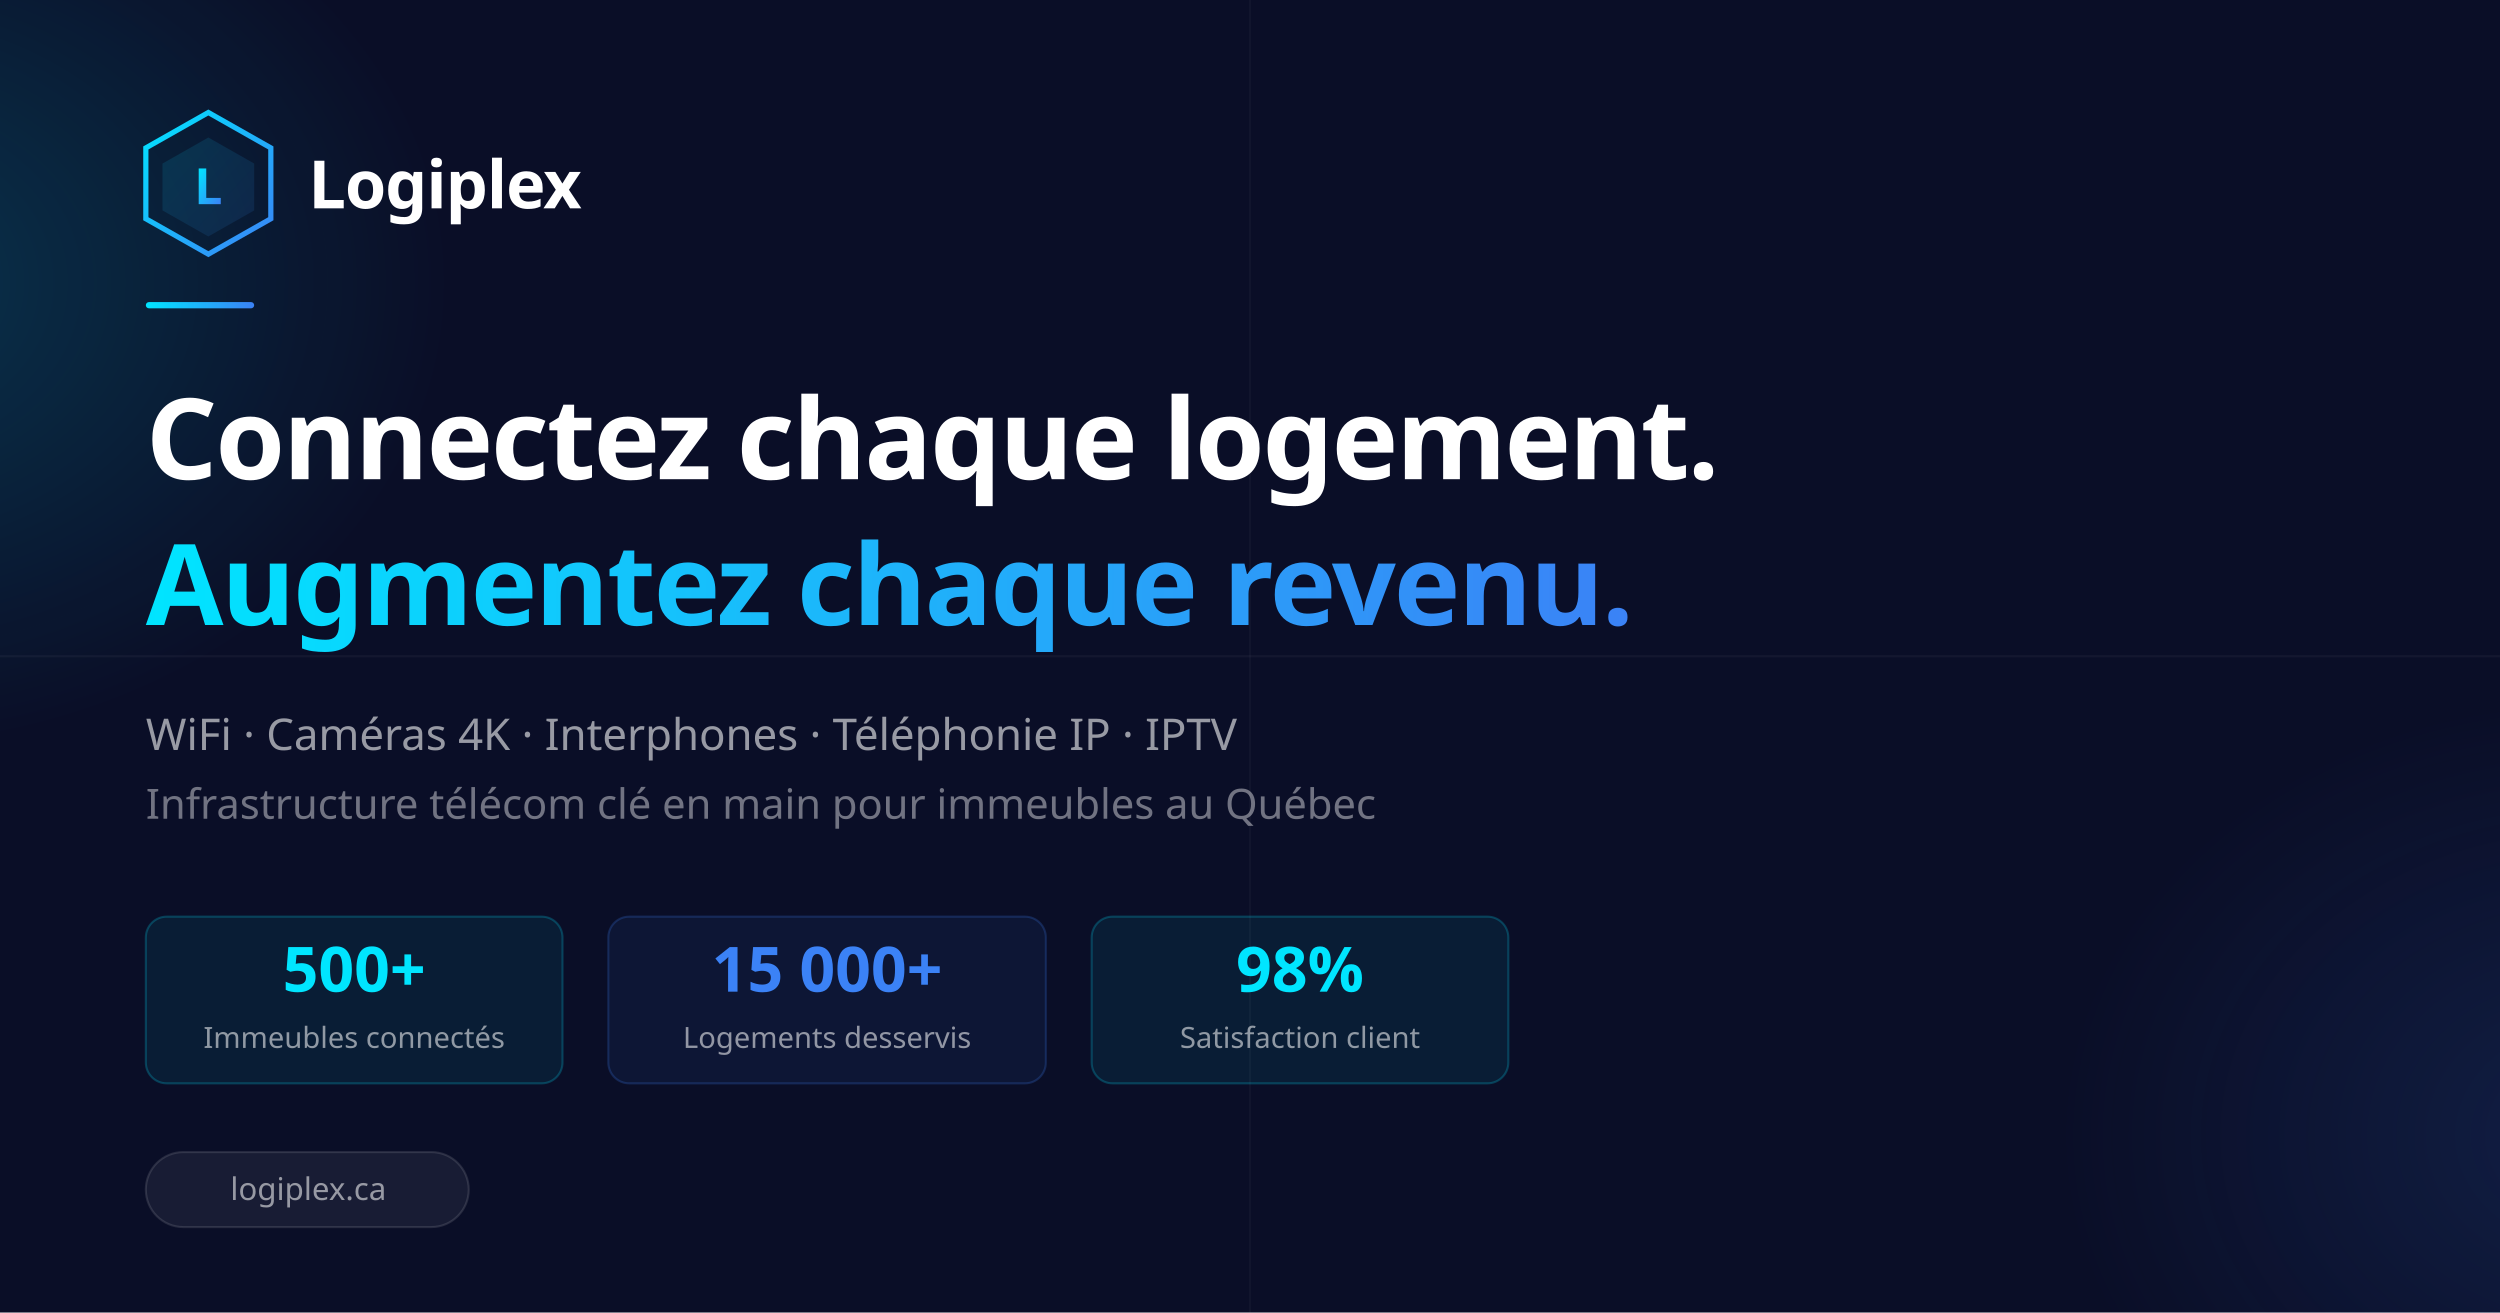
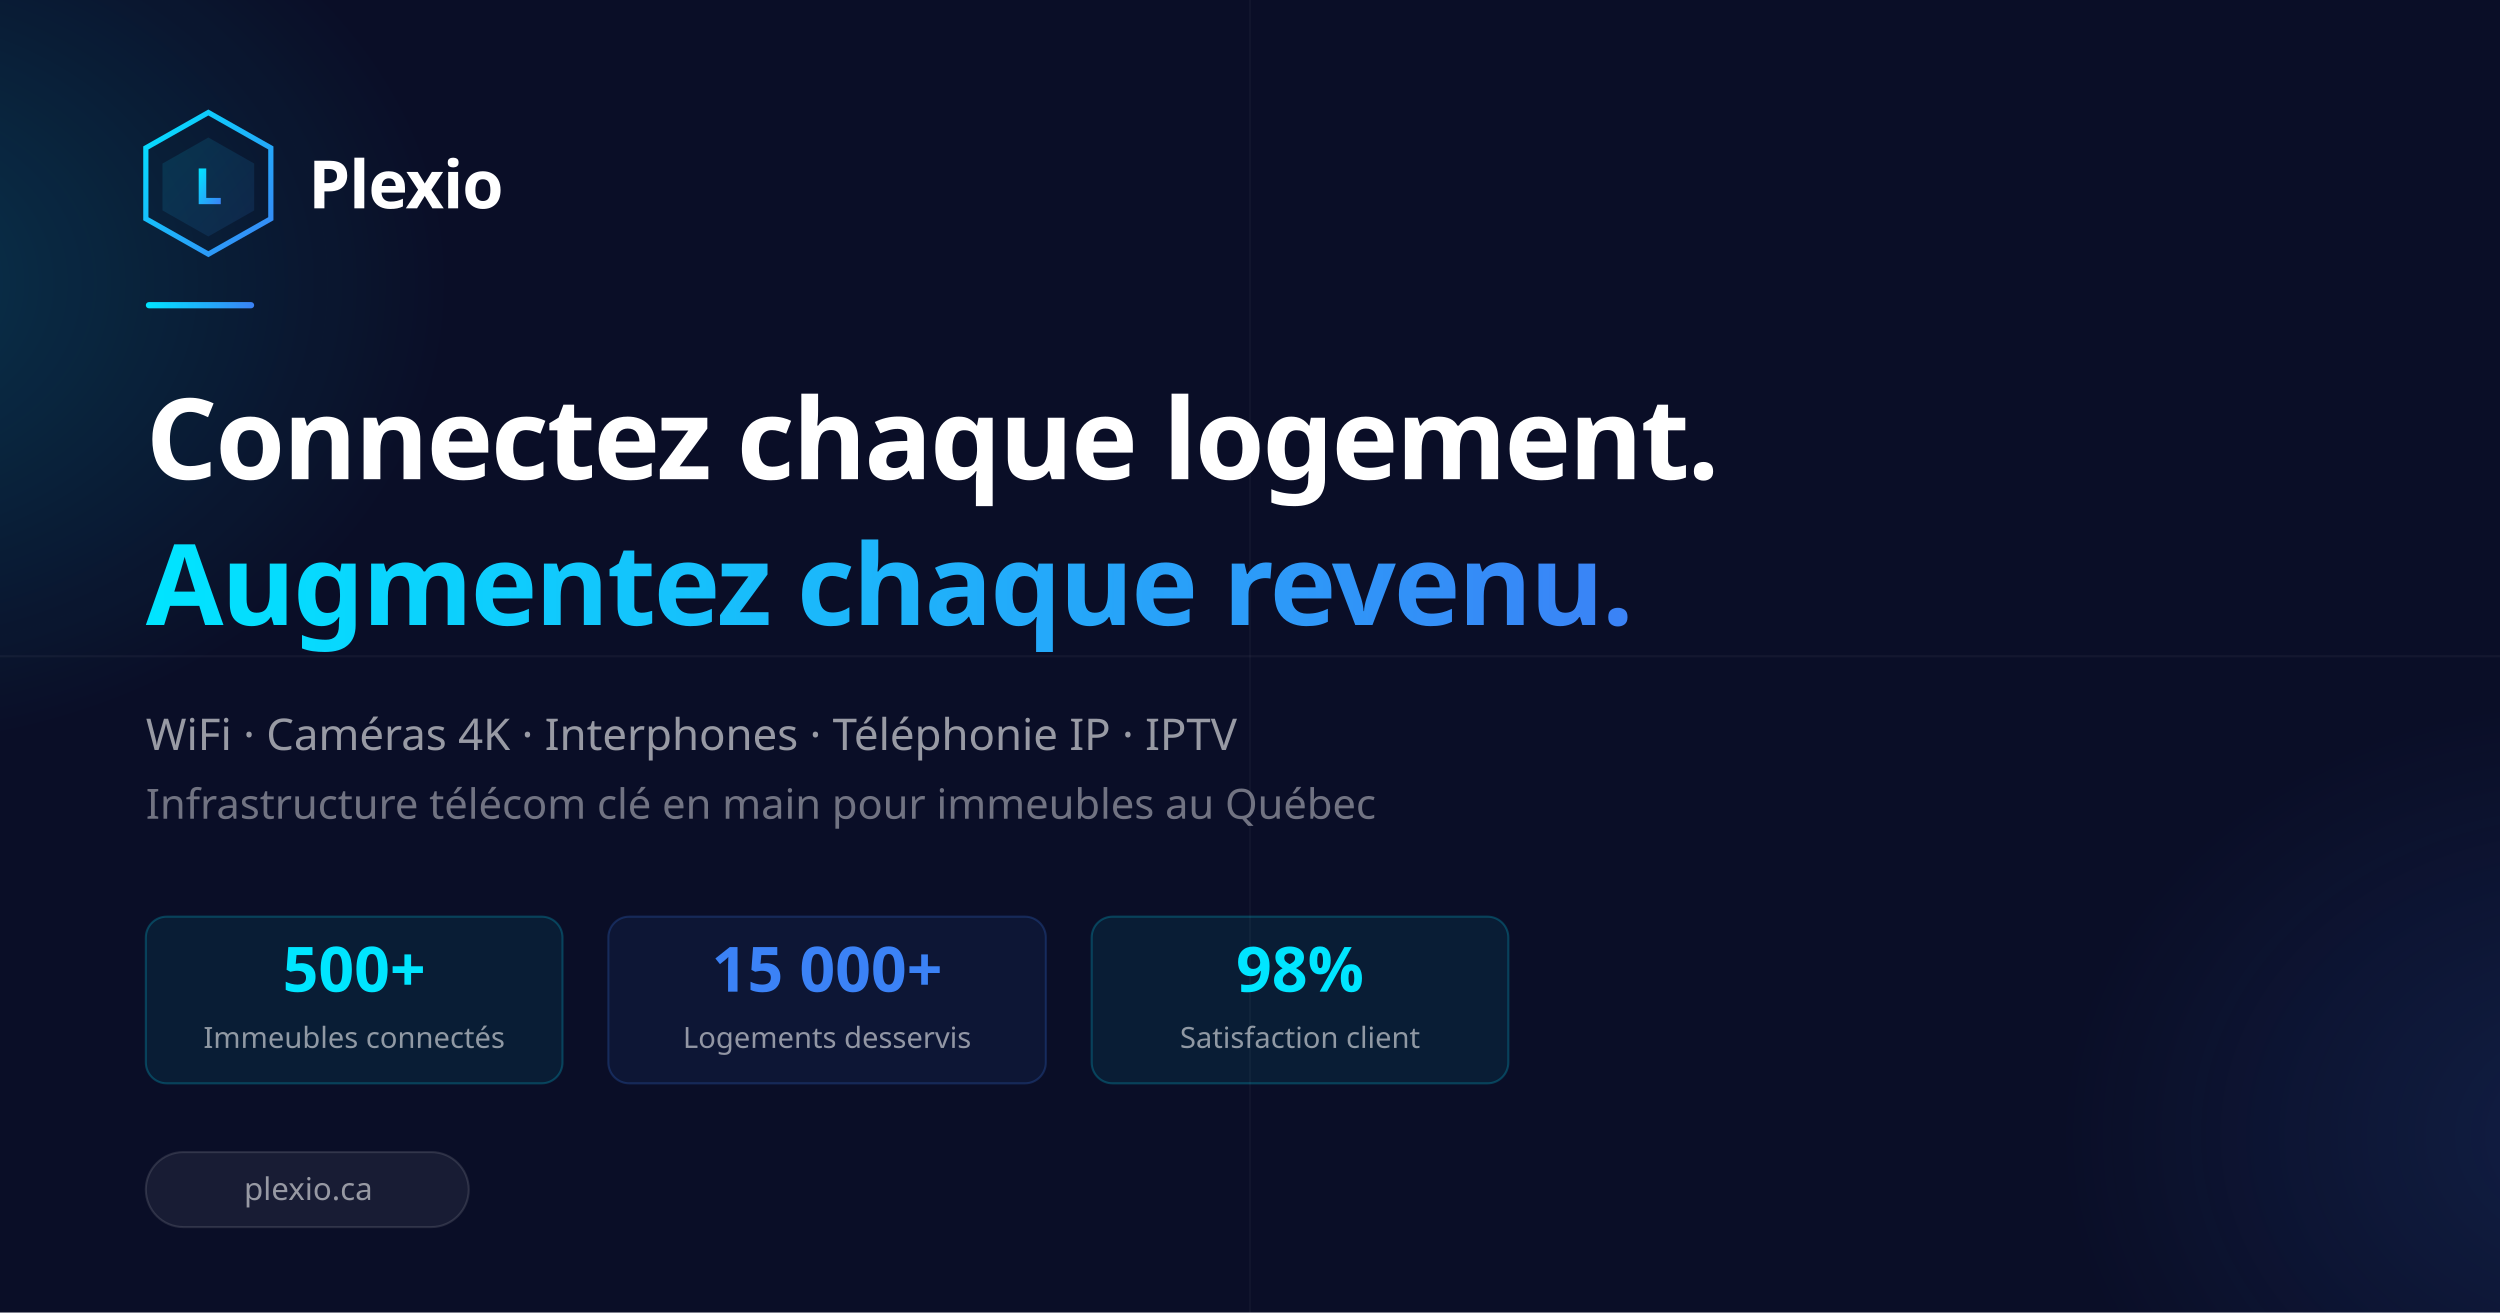
<svg xmlns="http://www.w3.org/2000/svg" width="1200" height="630" viewBox="0 0 1200 630">
  <defs>
    <linearGradient id="brandGrad" x1="0%" y1="0%" x2="100%" y2="0%">
      <stop offset="0%" stop-color="#00E5FF" />
      <stop offset="100%" stop-color="#3B82F6" />
    </linearGradient>
    <linearGradient id="logoGrad" x1="0%" y1="0%" x2="100%" y2="100%">
      <stop offset="0%" stop-color="#00E5FF" />
      <stop offset="100%" stop-color="#3B82F6" />
    </linearGradient>
    <radialGradient id="orb1" cx="15%" cy="35%" r="40%">
      <stop offset="0%" stop-color="#00E5FF" stop-opacity="0.18" />
      <stop offset="100%" stop-color="#00E5FF" stop-opacity="0" />
    </radialGradient>
    <radialGradient id="orb2" cx="85%" cy="70%" r="40%">
      <stop offset="0%" stop-color="#3B82F6" stop-opacity="0.14" />
      <stop offset="100%" stop-color="#3B82F6" stop-opacity="0" />
    </radialGradient>
  </defs>
  <rect width="1200" height="630" fill="#0A0E27" />
  <ellipse cx="180" cy="220" rx="360" ry="280" fill="url(#orb1)" />
  <ellipse cx="1020" cy="440" rx="320" ry="260" fill="url(#orb2)" />
  <line x1="0" y1="315" x2="1200" y2="315" stroke="rgba(255,255,255,0.04)" stroke-width="1" />
  <line x1="600" y1="0" x2="600" y2="630" stroke="rgba(255,255,255,0.03)" stroke-width="1" />
  <polygon points="100,54 130,71 130,105 100,122 70,105 70,71" fill="none" stroke="url(#logoGrad)" stroke-width="2.5" />
  <polygon points="100,66 122,78.5 122,101 100,113.5 78,101 78,78.5" fill="url(#logoGrad)" opacity="0.12" />
  <text x="100" y="98" text-anchor="middle" font-family="system-ui,sans-serif" font-weight="700" font-size="24" fill="url(#logoGrad)">L</text>
-   <text x="148" y="100" font-family="system-ui,sans-serif" font-weight="700" font-size="32" letter-spacing="-0.5" fill="white">Logiplex</text>
+   <text x="148" y="100" font-family="system-ui,sans-serif" font-weight="700" font-size="32" letter-spacing="-0.5" fill="white">Plexio</text>
  <rect x="70" y="145" width="52" height="3" rx="1.5" fill="url(#brandGrad)" />
  <text x="70" y="230" font-family="system-ui,sans-serif" font-weight="700" font-size="54" letter-spacing="-1" fill="white">Connectez chaque logement.</text>
  <text x="70" y="300" font-family="system-ui,sans-serif" font-weight="700" font-size="54" letter-spacing="-1" fill="url(#brandGrad)">Augmentez chaque revenu.</text>
  <text x="70" y="360" font-family="system-ui,sans-serif" font-size="21" fill="rgba(255,255,255,0.58)">WiFi · Caméras 4K · Interphones · Téléphonie IP · IPTV</text>
  <text x="70" y="393" font-family="system-ui,sans-serif" font-size="20" fill="rgba(255,255,255,0.42)">Infrastructure télécom clé en main pour immeubles au Québec</text>
  <rect x="70" y="440" width="200" height="80" rx="10" fill="rgba(0,229,255,0.07)" stroke="rgba(0,229,255,0.22)" stroke-width="1" />
  <text x="170" y="476" text-anchor="middle" font-family="system-ui,sans-serif" font-weight="700" font-size="30" fill="#00E5FF">500+</text>
  <text x="170" y="503" text-anchor="middle" font-family="system-ui,sans-serif" font-size="14" fill="rgba(255,255,255,0.55)">Immeubles connectés</text>
  <rect x="292" y="440" width="210" height="80" rx="10" fill="rgba(59,130,246,0.07)" stroke="rgba(59,130,246,0.22)" stroke-width="1" />
  <text x="397" y="476" text-anchor="middle" font-family="system-ui,sans-serif" font-weight="700" font-size="30" fill="#3B82F6">15 000+</text>
  <text x="397" y="503" text-anchor="middle" font-family="system-ui,sans-serif" font-size="14" fill="rgba(255,255,255,0.55)">Logements desservis</text>
  <rect x="524" y="440" width="200" height="80" rx="10" fill="rgba(0,229,255,0.07)" stroke="rgba(0,229,255,0.22)" stroke-width="1" />
  <text x="624" y="476" text-anchor="middle" font-family="system-ui,sans-serif" font-weight="700" font-size="30" fill="#00E5FF">98%</text>
  <text x="624" y="503" text-anchor="middle" font-family="system-ui,sans-serif" font-size="14" fill="rgba(255,255,255,0.55)">Satisfaction client</text>
  <rect x="70" y="553" width="155" height="36" rx="18" fill="rgba(255,255,255,0.06)" stroke="rgba(255,255,255,0.12)" stroke-width="1" />
-   <text x="148" y="576" text-anchor="middle" font-family="system-ui,sans-serif" font-size="15" fill="rgba(255,255,255,0.55)">logiplex.ca</text>
+   <text x="148" y="576" text-anchor="middle" font-family="system-ui,sans-serif" font-size="15" fill="rgba(255,255,255,0.55)">plexio.ca</text>
</svg>
